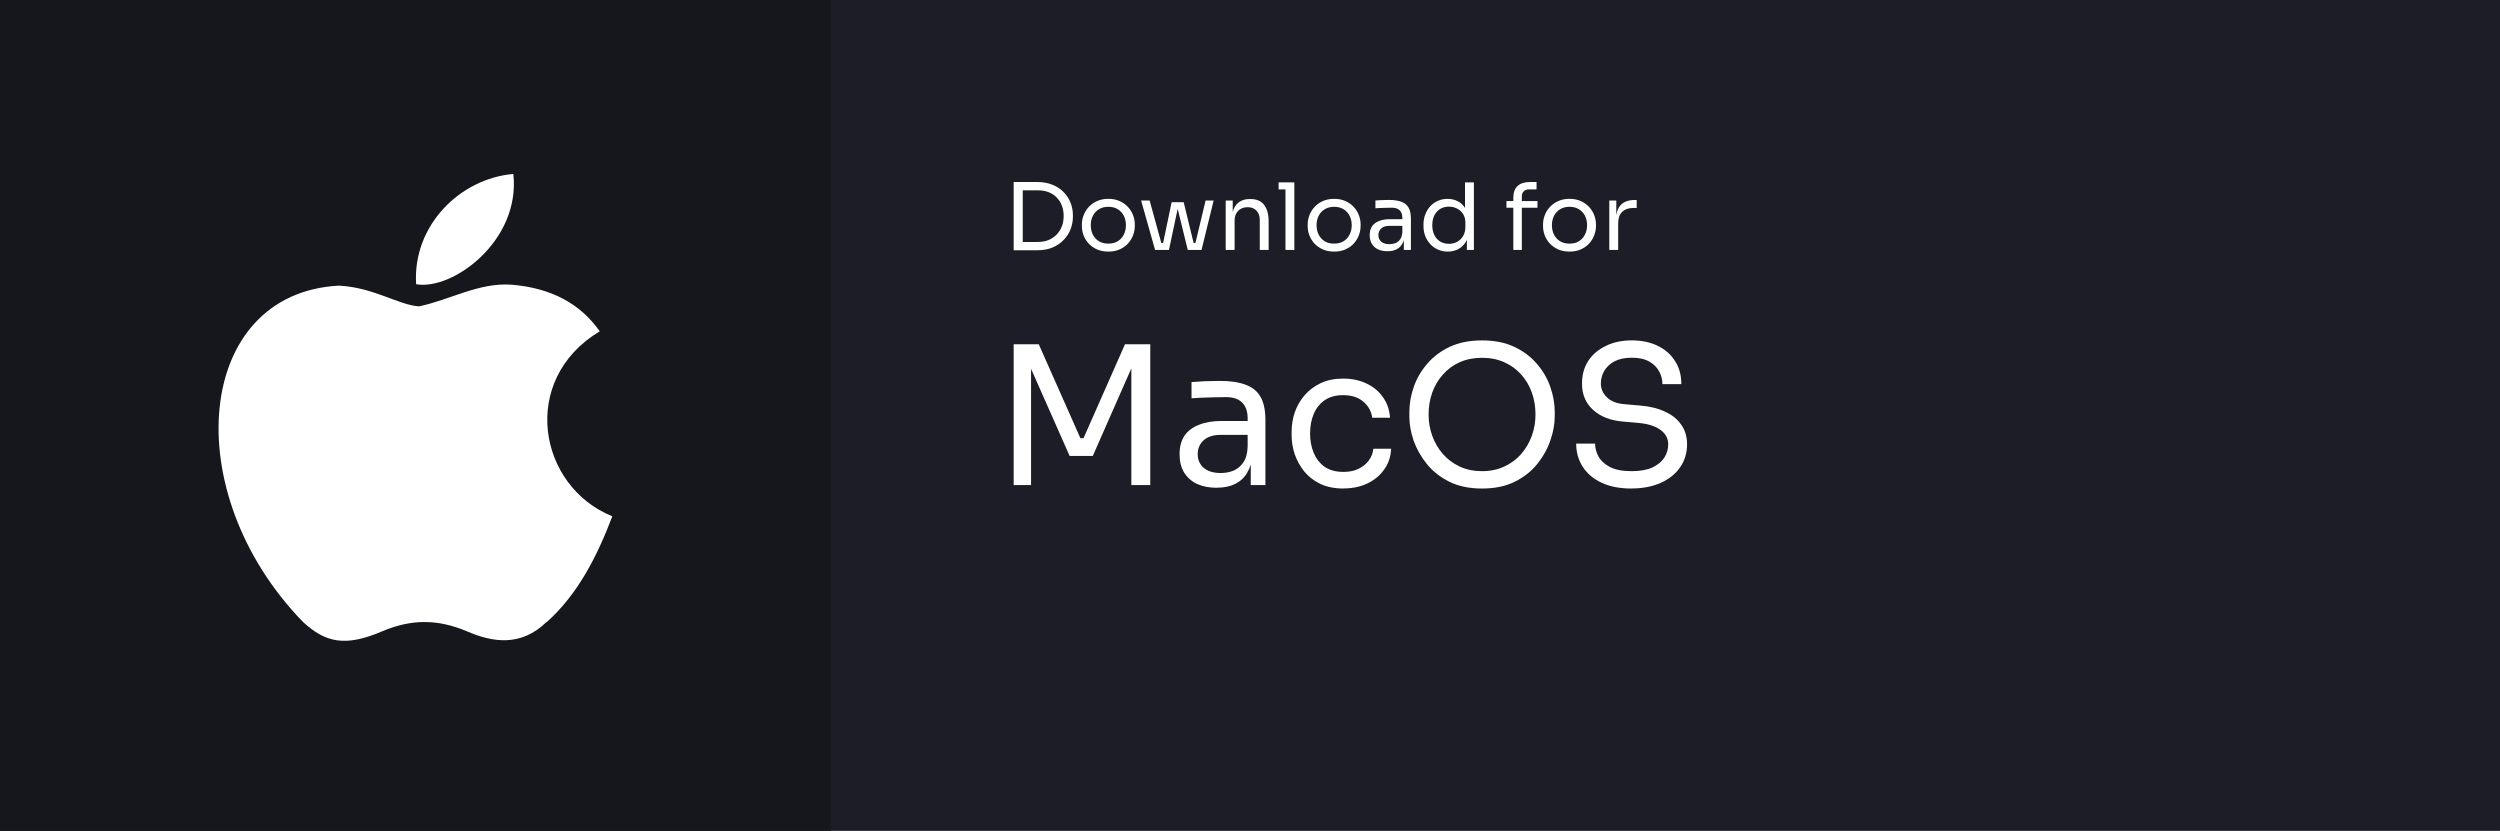
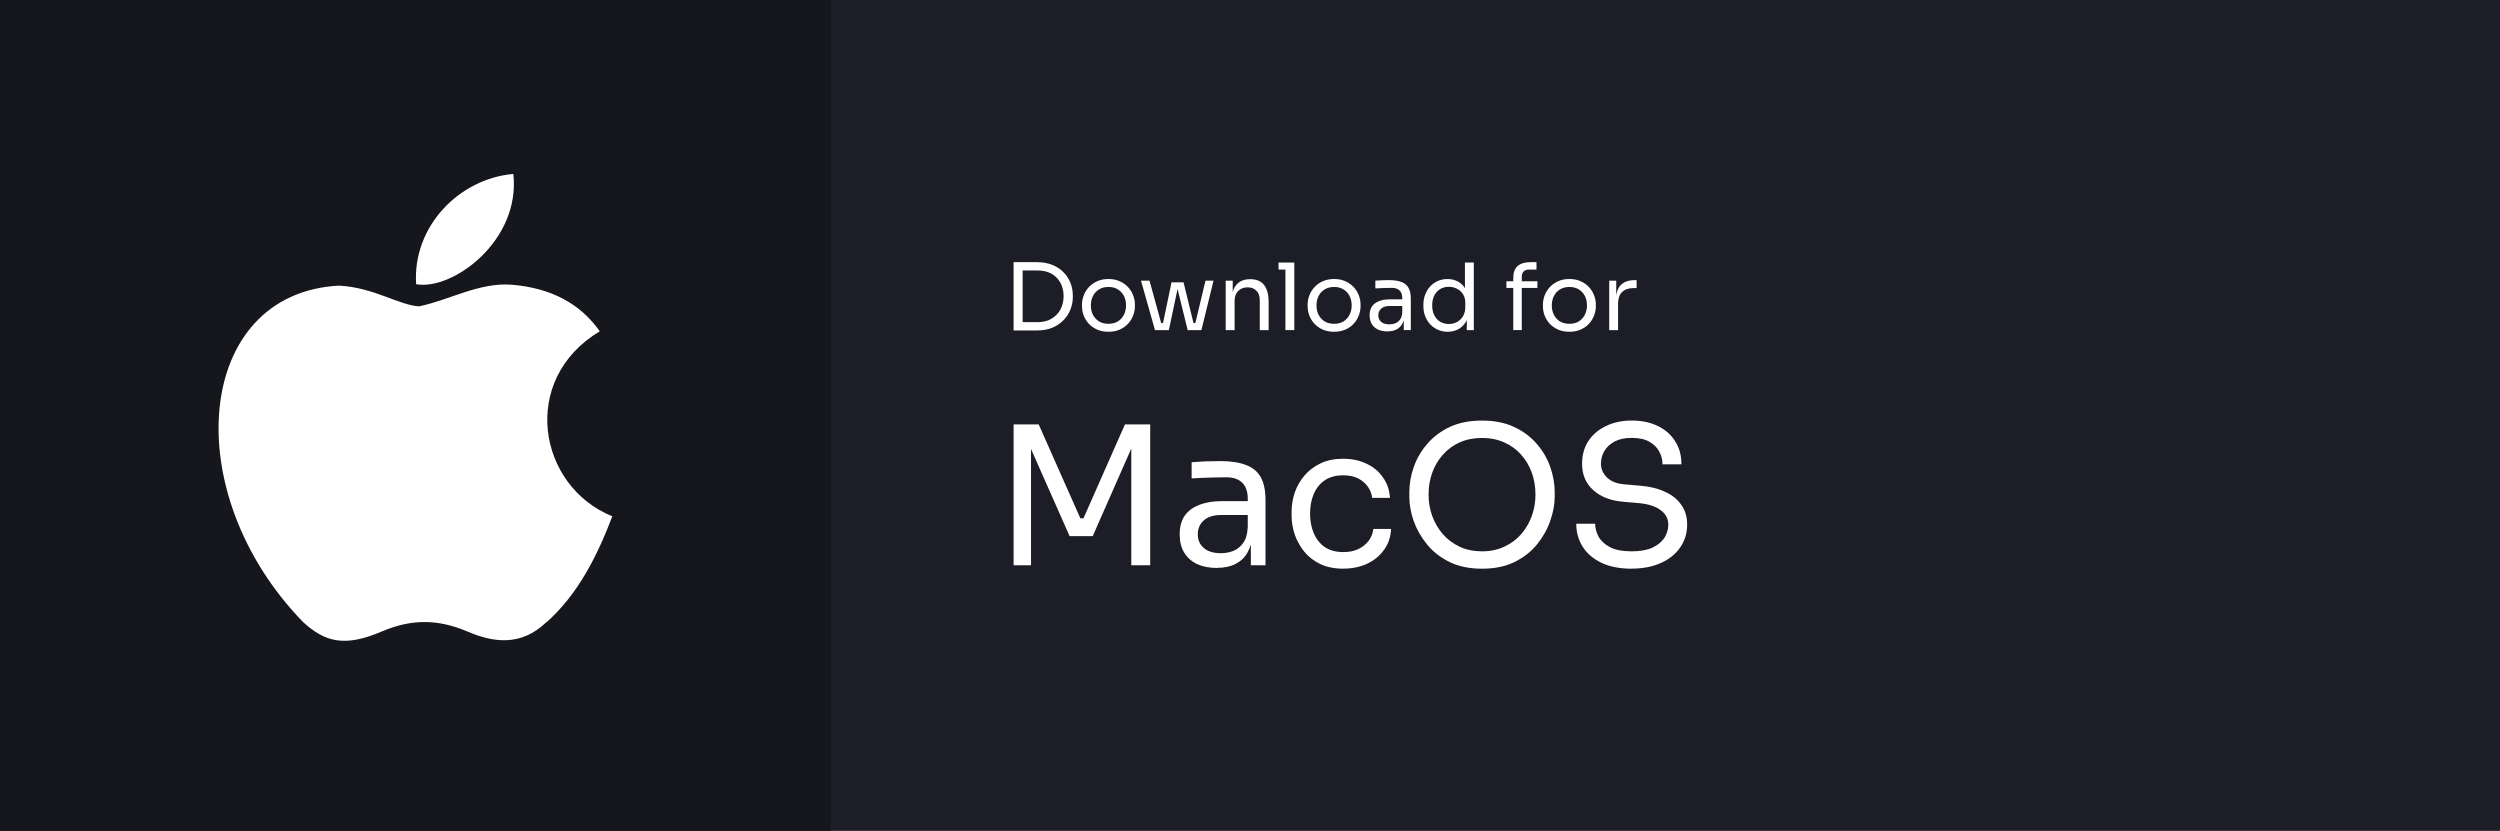
- <svg xmlns="http://www.w3.org/2000/svg" width="341.72" height="113.57" version="1.1" viewBox="0 0 90.414 30.049" id="svg22">
-   <defs id="defs26" />
-   <g transform="translate(-79.262 -63.847)" id="g20">
-     <rect x="79.262" y="63.847" width="90.414" height="30.049" fill="#1c1d26" stop-color="#000000" stroke-linecap="square" stroke-width=".916" id="rect2" />
-     <rect x="79.262" y="63.847" width="30.049" height="30.049" fill="#16171d" stop-color="#000000" stroke-linecap="square" stroke-width=".794" id="rect4" />
-     <g aria-label="Download for" id="text10" style="font-size:3.347px;line-height:1.25;font-family:Sora;fill:#ffffff;stroke-width:0.084">
-       <path d="m 116.183,72.899 v -0.301 h 0.609 q 0.221,0 0.392,-0.07 0.174,-0.074 0.295,-0.201 0.124,-0.127 0.187,-0.298 0.064,-0.171 0.064,-0.368 0,-0.208 -0.064,-0.375 -0.064,-0.171 -0.187,-0.295 -0.12,-0.127 -0.295,-0.194 -0.171,-0.067 -0.392,-0.067 h -0.609 v -0.301 h 0.576 q 0.331,0 0.576,0.104 0.244,0.1 0.405,0.274 0.164,0.171 0.244,0.385 0.08,0.211 0.08,0.432 v 0.074 q 0,0.214 -0.08,0.428 -0.08,0.214 -0.244,0.388 -0.161,0.174 -0.405,0.281 -0.244,0.104 -0.576,0.104 z m -0.261,0 v -2.47 h 0.328 v 2.47 z" id="path837" />
-       <path d="m 119.346,72.946 q -0.234,0 -0.412,-0.08 -0.177,-0.08 -0.301,-0.211 -0.12,-0.134 -0.184,-0.298 -0.06,-0.164 -0.06,-0.335 v -0.06 q 0,-0.171 0.064,-0.335 0.064,-0.167 0.187,-0.298 0.124,-0.134 0.301,-0.211 0.177,-0.08 0.405,-0.08 0.228,0 0.405,0.08 0.177,0.077 0.301,0.211 0.124,0.131 0.187,0.298 0.064,0.164 0.064,0.335 v 0.06 q 0,0.171 -0.064,0.335 -0.06,0.164 -0.184,0.298 -0.12,0.131 -0.298,0.211 -0.177,0.08 -0.412,0.08 z m 0,-0.288 q 0.201,0 0.341,-0.087 0.144,-0.09 0.218,-0.241 0.077,-0.151 0.077,-0.338 0,-0.191 -0.077,-0.341 -0.077,-0.151 -0.221,-0.238 -0.141,-0.087 -0.338,-0.087 -0.194,0 -0.338,0.087 -0.144,0.087 -0.221,0.238 -0.077,0.151 -0.077,0.341 0,0.187 0.074,0.338 0.077,0.151 0.218,0.241 0.144,0.087 0.345,0.087 z" id="path839" />
-       <path d="m 121.274,72.886 0.361,-1.727 h 0.435 l 0.422,1.727 h -0.274 l -0.422,-1.72 h 0.107 l -0.365,1.72 z m -0.164,0 v -0.254 h 0.372 v 0.254 z m -0.074,0 -0.505,-1.787 h 0.308 l 0.492,1.787 z m 1.248,0 v -0.254 h 0.372 v 0.254 z m 0.151,0 0.428,-1.787 h 0.291 l -0.438,1.787 z" id="path841" />
-       <path d="m 123.59,72.886 v -1.787 h 0.254 v 0.766 h -0.04 q 0,-0.264 0.07,-0.445 0.074,-0.184 0.221,-0.278 0.147,-0.097 0.372,-0.097 h 0.013 q 0.338,0 0.499,0.211 0.164,0.211 0.164,0.609 v 1.021 h -0.321 V 71.798 q 0,-0.208 -0.117,-0.331 -0.117,-0.127 -0.321,-0.127 -0.211,0 -0.341,0.131 -0.131,0.131 -0.131,0.348 v 1.068 z" id="path843" />
-       <path d="m 125.752,72.886 v -2.443 h 0.321 v 2.443 z m -0.248,-2.189 v -0.254 h 0.569 v 0.254 z" id="path845" />
-       <path d="m 127.512,72.946 q -0.234,0 -0.412,-0.08 -0.177,-0.08 -0.301,-0.211 -0.12,-0.134 -0.184,-0.298 -0.06,-0.164 -0.06,-0.335 v -0.06 q 0,-0.171 0.064,-0.335 0.064,-0.167 0.187,-0.298 0.124,-0.134 0.301,-0.211 0.177,-0.08 0.405,-0.08 0.228,0 0.405,0.08 0.177,0.077 0.301,0.211 0.124,0.131 0.187,0.298 0.064,0.164 0.064,0.335 v 0.06 q 0,0.171 -0.064,0.335 -0.06,0.164 -0.184,0.298 -0.12,0.131 -0.298,0.211 -0.177,0.08 -0.412,0.08 z m 0,-0.288 q 0.201,0 0.341,-0.087 0.144,-0.09 0.218,-0.241 0.077,-0.151 0.077,-0.338 0,-0.191 -0.077,-0.341 -0.077,-0.151 -0.221,-0.238 -0.141,-0.087 -0.338,-0.087 -0.194,0 -0.338,0.087 -0.144,0.087 -0.221,0.238 -0.077,0.151 -0.077,0.341 0,0.187 0.074,0.338 0.077,0.151 0.218,0.241 0.144,0.087 0.345,0.087 z" id="path847" />
-       <path d="m 130.033,72.886 v -0.536 h -0.054 V 71.731 q 0,-0.184 -0.097,-0.278 -0.094,-0.094 -0.278,-0.094 -0.104,0 -0.214,0.003 -0.11,0.003 -0.211,0.007 -0.1,0.003 -0.174,0.01 v -0.281 q 0.074,-0.007 0.154,-0.01 0.084,-0.007 0.171,-0.007 0.087,-0.003 0.167,-0.003 0.274,0 0.449,0.067 0.174,0.064 0.258,0.211 0.084,0.147 0.084,0.398 v 1.131 z m -0.586,0.047 q -0.201,0 -0.348,-0.067 -0.144,-0.07 -0.224,-0.201 -0.077,-0.131 -0.077,-0.315 0,-0.191 0.084,-0.318 0.087,-0.127 0.251,-0.191 0.164,-0.067 0.395,-0.067 h 0.485 v 0.241 h -0.499 q -0.194,0 -0.298,0.094 -0.104,0.094 -0.104,0.241 0,0.147 0.104,0.238 0.104,0.09 0.298,0.09 0.114,0 0.218,-0.04 0.104,-0.044 0.171,-0.141 0.07,-0.1 0.077,-0.274 l 0.087,0.127 q -0.017,0.191 -0.094,0.321 -0.074,0.127 -0.208,0.194 -0.131,0.067 -0.318,0.067 z" id="path849" />
-       <path d="m 131.623,72.946 q -0.191,0 -0.351,-0.07 -0.161,-0.07 -0.281,-0.197 -0.117,-0.127 -0.184,-0.295 -0.064,-0.167 -0.064,-0.361 v -0.06 q 0,-0.191 0.064,-0.358 0.064,-0.167 0.177,-0.295 0.117,-0.127 0.274,-0.197 0.161,-0.074 0.355,-0.074 0.204,0 0.372,0.087 0.167,0.084 0.274,0.264 0.107,0.181 0.12,0.469 l -0.134,-0.214 v -1.202 h 0.321 v 2.443 h -0.254 v -0.793 h 0.094 q -0.013,0.305 -0.127,0.495 -0.114,0.187 -0.288,0.274 -0.171,0.084 -0.368,0.084 z m 0.043,-0.281 q 0.164,0 0.298,-0.074 0.134,-0.074 0.214,-0.211 0.08,-0.141 0.08,-0.328 V 71.898 q 0,-0.184 -0.084,-0.311 -0.08,-0.131 -0.218,-0.197 -0.134,-0.07 -0.295,-0.07 -0.177,0 -0.315,0.084 -0.134,0.084 -0.211,0.234 -0.074,0.151 -0.074,0.355 0,0.204 0.077,0.358 0.077,0.151 0.214,0.234 0.137,0.08 0.311,0.08 z" id="path851" />
-       <path d="m 133.992,72.886 v -1.878 q 0,-0.298 0.157,-0.438 0.157,-0.141 0.462,-0.141 h 0.221 v 0.268 h -0.274 q -0.124,0 -0.191,0.07 -0.067,0.067 -0.067,0.187 v 1.931 z m -0.248,-1.526 v -0.241 h 1.121 v 0.241 z" id="path853" />
-       <path d="m 136.024,72.946 q -0.234,0 -0.412,-0.08 -0.177,-0.08 -0.301,-0.211 -0.12,-0.134 -0.184,-0.298 -0.06,-0.164 -0.06,-0.335 v -0.06 q 0,-0.171 0.064,-0.335 0.064,-0.167 0.187,-0.298 0.124,-0.134 0.301,-0.211 0.177,-0.08 0.405,-0.08 0.228,0 0.405,0.08 0.177,0.077 0.301,0.211 0.124,0.131 0.187,0.298 0.064,0.164 0.064,0.335 v 0.06 q 0,0.171 -0.064,0.335 -0.06,0.164 -0.184,0.298 -0.12,0.131 -0.298,0.211 -0.177,0.08 -0.412,0.08 z m 0,-0.288 q 0.201,0 0.341,-0.087 0.144,-0.09 0.218,-0.241 0.077,-0.151 0.077,-0.338 0,-0.191 -0.077,-0.341 -0.077,-0.151 -0.221,-0.238 -0.141,-0.087 -0.338,-0.087 -0.194,0 -0.338,0.087 -0.144,0.087 -0.221,0.238 -0.077,0.151 -0.077,0.341 0,0.187 0.074,0.338 0.077,0.151 0.218,0.241 0.144,0.087 0.345,0.087 z" id="path855" />
-       <path d="m 137.463,72.886 v -1.787 h 0.254 v 0.736 h -0.013 q 0,-0.392 0.171,-0.572 0.174,-0.184 0.519,-0.184 h 0.06 v 0.288 H 138.34 q -0.268,0 -0.412,0.144 -0.144,0.141 -0.144,0.408 v 0.967 z" id="path857" />
+ <svg xmlns="http://www.w3.org/2000/svg" width="341.72" height="113.57" version="1.1" viewBox="0 0 90.414 30.049">
+   <g transform="translate(-79.262 -63.847)">
+     <rect x="79.262" y="63.847" width="90.414" height="30.049" fill="#1c1d26" stop-color="#000000" stroke-linecap="square" stroke-width=".916" />
+     <rect x="79.262" y="63.847" width="30.049" height="30.049" fill="#16171d" stop-color="#000000" stroke-linecap="square" stroke-width=".794" />
+     <g fill="#fff" stroke-width=".174" aria-label="MacOS">
+       <g transform="translate(0 2.8993)">
+         <g transform="translate(1.0121e-6)" fill="#fff" stroke-width=".084" aria-label="Download for">
+           <path d="m116.18 72.899v-.301h.609q.221 0 .392-.07.174-.074.295-.201.124-.127.187-.298t.064-.368q0-.208-.064-.375-.064-.171-.187-.295-.12-.127-.295-.194-.171-.067-.392-.067h-.609v-.301h.576q.331 0 .576.104.244.1.405.274.164.171.244.385.08.211.08.432v.074q0 .214-.08.428t-.244.388q-.161.174-.405.281-.244.104-.576.104zm-.261 0v-2.47h.328v2.47z" />
+           <path d="m119.35 72.946q-.234 0-.412-.08t-.301-.211q-.12-.134-.184-.298-.06-.164-.06-.335v-.06q0-.171.064-.335.064-.167.187-.298.124-.134.301-.211.177-.08.405-.08.228 0 .405.08.177.077.301.211.124.131.187.298.064.164.064.335v.06q0 .171-.064.335-.06.164-.184.298-.12.131-.298.211-.177.08-.412.08zm0-.288q.201 0 .341-.087.144-.09.218-.241.077-.151.077-.338 0-.191-.077-.341t-.221-.238q-.141-.087-.338-.087-.194 0-.338.087t-.221.238q-.077.151-.077.341 0 .187.074.338.077.151.218.241.144.087.345.087z" />
+           <path d="m121.27 72.886.361-1.727h.435l.422 1.727h-.274l-.422-1.72h.107l-.365 1.72zm-.164 0v-.254h.372v.254zm-.074 0-.505-1.787h.308l.492 1.787zm1.248 0v-.254h.372v.254zm.151 0 .428-1.787h.291l-.438 1.787z" />
+           <path d="m123.59 72.886v-1.787h.254v.766h-.04q0-.264.07-.445.074-.184.221-.278.147-.097.372-.097h.013q.338 0 .499.211.164.211.164.609v1.021h-.321v-1.088q0-.208-.117-.331-.117-.127-.321-.127-.211 0-.341.131-.131.131-.131.348v1.068z" />
+           <path d="m125.75 72.886v-2.443h.321v2.443zm-.248-2.189v-.254h.569v.254z" />
+           <path d="m127.51 72.946q-.234 0-.412-.08t-.301-.211q-.12-.134-.184-.298-.06-.164-.06-.335v-.06q0-.171.064-.335.064-.167.187-.298.124-.134.301-.211.177-.08.405-.08.228 0 .405.08.177.077.301.211.124.131.187.298.064.164.064.335v.06q0 .171-.064.335-.06.164-.184.298-.12.131-.298.211-.177.08-.412.08zm0-.288q.201 0 .341-.087.144-.09.218-.241.077-.151.077-.338 0-.191-.077-.341t-.221-.238q-.141-.087-.338-.087-.194 0-.338.087t-.221.238q-.077.151-.077.341 0 .187.074.338.077.151.218.241.144.087.345.087z" />
+           <path d="m130.03 72.886v-.536h-.054v-.619q0-.184-.097-.278-.094-.094-.278-.094-.104 0-.214.003t-.211.007q-.1.003-.174.01v-.281q.074-.007.154-.01.084-.007.171-.007.087-.003.167-.003.274 0 .449.067.174.064.258.211.084.147.084.398v1.131zm-.586.047q-.201 0-.348-.067-.144-.07-.224-.201-.077-.131-.077-.315 0-.191.084-.318.087-.127.251-.191.164-.067.395-.067h.485v.241h-.499q-.194 0-.298.094-.104.094-.104.241 0 .147.104.238.104.09.298.09.114 0 .218-.04.104-.044.171-.141.07-.1.077-.274l.087.127q-.017.191-.094.321-.074.127-.208.194-.131.067-.318.067z" />
+           <path d="m131.62 72.946q-.191 0-.351-.07-.161-.07-.281-.197-.117-.127-.184-.295-.064-.167-.064-.361v-.06q0-.191.064-.358t.177-.295q.117-.127.274-.197.161-.074.355-.074.204 0 .372.087.167.084.274.264.107.181.12.469l-.134-.214v-1.202h.321v2.443h-.254v-.793h.094q-.013.305-.127.495-.114.187-.288.274-.171.084-.368.084zm.043-.281q.164 0 .298-.074t.214-.211q.08-.141.08-.328v-.154q0-.184-.084-.311-.08-.131-.218-.197-.134-.07-.295-.07-.177 0-.315.084-.134.084-.211.234-.074.151-.074.355t.077.358q.077.151.214.234.137.08.311.08z" />
+           <path d="m133.99 72.886v-1.878q0-.298.157-.438t.462-.141h.221v.268h-.274q-.124 0-.191.07-.067.067-.067.187v1.931zm-.248-1.526v-.241h1.121v.241z" />
+           <path d="m136.02 72.946q-.234 0-.412-.08t-.301-.211q-.12-.134-.184-.298-.06-.164-.06-.335v-.06q0-.171.064-.335.064-.167.187-.298.124-.134.301-.211.177-.08.405-.08.228 0 .405.08.177.077.301.211.124.131.187.298.064.164.064.335v.06q0 .171-.064.335-.06.164-.184.298-.12.131-.298.211-.177.08-.412.08zm0-.288q.201 0 .341-.087.144-.09.218-.241.077-.151.077-.338 0-.191-.077-.341t-.221-.238q-.141-.087-.338-.087-.194 0-.338.087t-.221.238q-.077.151-.077.341 0 .187.074.338.077.151.218.241.144.087.345.087z" />
+           <path d="m137.46 72.886v-1.787h.254v.736h-.013q0-.392.171-.572.174-.184.519-.184h.06v.288h-.114q-.268 0-.412.144-.144.141-.144.408v.967z" />
+         </g>
+         <path d="m115.92 81.39v-5.093h.907l1.507 3.397h.112l1.5-3.397h.914v5.093h-.684v-4.346l.049.014-1.444 3.279h-.837l-1.451-3.279.056-.014v4.346z" />
+         <path d="m124.5 81.39v-1.116h-.112v-1.291q0-.384-.202-.579-.195-.195-.579-.195-.216 0-.446.007-.23.007-.44.014-.209.007-.363.021v-.586q.153-.014.321-.021.174-.014.356-.014.181-.007.349-.007.572 0 .935.14.363.133.537.44.174.307.174.83v2.358zm-1.221.098q-.419 0-.726-.14-.3-.146-.467-.419-.16-.272-.16-.656 0-.398.174-.663.181-.265.523-.398.342-.14.823-.14h1.012v.502h-1.04q-.405 0-.621.195-.216.195-.216.502 0 .307.216.495t.621.188q.237 0 .453-.084.216-.091.356-.293.147-.209.16-.572l.181.265q-.035.398-.195.67-.153.265-.433.405-.272.14-.663.14z" />
+         <path d="m127.85 81.515q-.481 0-.837-.167-.349-.167-.579-.446-.23-.286-.349-.628-.112-.342-.112-.684v-.126q0-.356.112-.698.119-.342.349-.614.237-.279.586-.446.349-.167.816-.167.467 0 .837.174.377.174.6.495.23.314.258.746h-.642q-.049-.349-.321-.579-.272-.237-.733-.237-.398 0-.663.181-.265.181-.398.495t-.133.712q0 .384.133.705.133.314.398.502.272.181.677.181.314 0 .544-.112.23-.112.37-.3.14-.188.167-.426h.642q-.021.44-.258.76-.23.321-.614.502-.377.174-.851.174z" />
+         <path d="m132.86 81.515q-.684 0-1.179-.244-.495-.244-.816-.642-.321-.398-.481-.851-.153-.453-.153-.872v-.153q0-.453.16-.914.16-.46.488-.837.328-.384.816-.614.495-.23 1.165-.23.67 0 1.158.23.495.23.823.614.328.377.488.837.16.46.16.914v.153q0 .419-.16.872-.153.453-.474.851-.321.398-.816.642t-1.179.244zm0-.628q.446 0 .802-.167.363-.167.614-.453.251-.293.384-.656.133-.37.133-.774 0-.426-.133-.795-.133-.37-.384-.649-.251-.286-.614-.446-.356-.16-.802-.16t-.809.16q-.356.16-.607.446-.251.279-.384.649-.133.37-.133.795 0 .405.133.774.133.363.384.656.251.286.607.453.363.167.809.167z" />
+         <path d="m138.27 81.515q-.635 0-1.081-.209-.446-.209-.684-.579-.237-.37-.237-.837h.684q0 .23.119.46.126.23.412.384.293.153.788.153.46 0 .753-.133.293-.14.433-.356.14-.223.14-.481 0-.314-.272-.516-.272-.209-.795-.258l-.565-.049q-.677-.056-1.081-.419-.405-.363-.405-.956 0-.467.223-.816.23-.349.635-.544.405-.202.942-.202.53 0 .935.195t.628.551q.23.349.23.837h-.684q0-.244-.119-.46-.112-.216-.356-.356-.244-.14-.635-.14-.377 0-.628.133-.244.133-.37.349-.119.209-.119.453 0 .279.216.495.216.216.642.251l.565.049q.523.042.9.223.384.174.586.474.209.293.209.705 0 .467-.251.83-.251.363-.705.565-.453.202-1.053.202z" />
+       </g>
    </g>
-     <g aria-label="MacOS" id="text16" style="font-size:6.976px;line-height:1.25;font-family:Sora;fill:#ffffff;stroke-width:0.174">
-       <path d="m 115.922,81.39 v -5.093 h 0.907 l 1.507,3.398 h 0.112 l 1.5,-3.398 h 0.914 v 5.093 h -0.684 v -4.346 l 0.049,0.014 -1.444,3.279 h -0.837 l -1.451,-3.279 0.056,-0.014 v 4.346 z" id="path860" />
-       <path d="M 124.496,81.39 V 80.274 h -0.112 v -1.291 q 0,-0.384 -0.202,-0.579 -0.195,-0.195 -0.579,-0.195 -0.216,0 -0.446,0.007 -0.23,0.007 -0.44,0.014 -0.209,0.007 -0.363,0.021 v -0.586 q 0.153,-0.014 0.321,-0.021 0.174,-0.014 0.356,-0.014 0.181,-0.007 0.349,-0.007 0.572,0 0.935,0.14 0.363,0.133 0.537,0.44 0.174,0.307 0.174,0.83 v 2.358 z m -1.221,0.098 q -0.419,0 -0.726,-0.14 -0.3,-0.147 -0.467,-0.419 -0.16,-0.272 -0.16,-0.656 0,-0.398 0.174,-0.663 0.181,-0.265 0.523,-0.398 0.342,-0.14 0.823,-0.14 h 1.012 v 0.502 h -1.039 q -0.405,0 -0.621,0.195 -0.216,0.195 -0.216,0.502 0,0.307 0.216,0.495 0.216,0.188 0.621,0.188 0.237,0 0.453,-0.084 0.216,-0.091 0.356,-0.293 0.147,-0.209 0.16,-0.572 l 0.181,0.265 q -0.035,0.398 -0.195,0.67 -0.153,0.265 -0.433,0.405 -0.272,0.14 -0.663,0.14 z" id="path862" />
-       <path d="m 127.851,81.515 q -0.481,0 -0.837,-0.167 -0.349,-0.167 -0.579,-0.446 -0.23,-0.286 -0.349,-0.628 -0.112,-0.342 -0.112,-0.684 v -0.126 q 0,-0.356 0.112,-0.698 0.119,-0.342 0.349,-0.614 0.237,-0.279 0.586,-0.446 0.349,-0.167 0.816,-0.167 0.467,0 0.837,0.174 0.377,0.174 0.6,0.495 0.23,0.314 0.258,0.746 h -0.642 q -0.049,-0.349 -0.321,-0.579 -0.272,-0.237 -0.733,-0.237 -0.398,0 -0.663,0.181 -0.265,0.181 -0.398,0.495 -0.133,0.314 -0.133,0.712 0,0.384 0.133,0.705 0.133,0.314 0.398,0.502 0.272,0.181 0.677,0.181 0.314,0 0.544,-0.112 0.23,-0.112 0.37,-0.3 0.14,-0.188 0.167,-0.426 h 0.642 q -0.021,0.44 -0.258,0.76 -0.23,0.321 -0.614,0.502 -0.377,0.174 -0.851,0.174 z" id="path864" />
-       <path d="m 132.861,81.515 q -0.684,0 -1.179,-0.244 -0.495,-0.244 -0.816,-0.642 -0.321,-0.398 -0.481,-0.851 -0.153,-0.453 -0.153,-0.872 v -0.153 q 0,-0.453 0.16,-0.914 0.16,-0.46 0.488,-0.837 0.328,-0.384 0.816,-0.614 0.495,-0.23 1.165,-0.23 0.67,0 1.158,0.23 0.495,0.23 0.823,0.614 0.328,0.377 0.488,0.837 0.16,0.46 0.16,0.914 v 0.153 q 0,0.419 -0.16,0.872 -0.153,0.453 -0.474,0.851 -0.321,0.398 -0.816,0.642 -0.495,0.244 -1.179,0.244 z m 0,-0.628 q 0.446,0 0.802,-0.167 0.363,-0.167 0.614,-0.453 0.251,-0.293 0.384,-0.656 0.133,-0.37 0.133,-0.774 0,-0.426 -0.133,-0.795 -0.133,-0.37 -0.384,-0.649 -0.251,-0.286 -0.614,-0.446 -0.356,-0.16 -0.802,-0.16 -0.446,0 -0.809,0.16 -0.356,0.16 -0.607,0.446 -0.251,0.279 -0.384,0.649 -0.133,0.37 -0.133,0.795 0,0.405 0.133,0.774 0.133,0.363 0.384,0.656 0.251,0.286 0.607,0.453 0.363,0.167 0.809,0.167 z" id="path866" />
-       <path d="m 138.267,81.515 q -0.635,0 -1.081,-0.209 -0.446,-0.209 -0.684,-0.579 -0.237,-0.37 -0.237,-0.837 h 0.684 q 0,0.23 0.119,0.46 0.126,0.23 0.412,0.384 0.293,0.153 0.788,0.153 0.46,0 0.753,-0.133 0.293,-0.14 0.433,-0.356 0.14,-0.223 0.14,-0.481 0,-0.314 -0.272,-0.516 -0.272,-0.209 -0.795,-0.258 l -0.565,-0.049 q -0.677,-0.056 -1.081,-0.419 -0.405,-0.363 -0.405,-0.956 0,-0.467 0.223,-0.816 0.23,-0.349 0.635,-0.544 0.405,-0.202 0.942,-0.202 0.53,0 0.935,0.195 0.405,0.195 0.628,0.551 0.23,0.349 0.23,0.837 h -0.684 q 0,-0.244 -0.119,-0.46 -0.112,-0.216 -0.356,-0.356 -0.244,-0.14 -0.635,-0.14 -0.377,0 -0.628,0.133 -0.244,0.133 -0.37,0.349 -0.119,0.209 -0.119,0.453 0,0.279 0.216,0.495 0.216,0.216 0.642,0.251 l 0.565,0.049 q 0.523,0.042 0.9,0.223 0.384,0.174 0.586,0.474 0.209,0.293 0.209,0.705 0,0.467 -0.251,0.83 -0.251,0.363 -0.705,0.565 -0.453,0.202 -1.053,0.202 z" id="path868" />
-     </g>
-     <path d="m 99.026,86.343 c -0.916,0.889 -1.926,0.75 -2.889,0.331 -1.024,-0.427 -1.96,-0.455 -3.042,0 -1.347,0.581 -2.062,0.412 -2.873,-0.331 -4.579,-4.714 -3.903,-11.896 1.301,-12.166 1.262,0.068 2.146,0.698 2.889,0.75 1.105,-0.225 2.163,-0.869 3.346,-0.784 1.421,0.115 2.484,0.676 3.194,1.685 -2.923,1.757 -2.231,5.61 0.455,6.691 -0.537,1.411 -1.227,2.805 -2.382,3.836 z m -4.714,-12.217 c -0.137,-2.095 1.561,-3.819 3.515,-3.988 0.269,2.416 -2.197,4.224 -3.515,3.988 z" fill="#ffffff" stroke-width="0.017" id="path18" />
+     <path d="m99.026 86.343c-.916.889-1.926.75-2.889.331-1.024-.427-1.96-.455-3.042 0-1.347.581-2.062.412-2.873-.331-4.579-4.714-3.903-11.896 1.301-12.166 1.262.068 2.146.698 2.889.75 1.105-.225 2.163-.869 3.346-.784 1.421.115 2.484.676 3.194 1.685-2.923 1.757-2.231 5.61.455 6.691-.537 1.411-1.227 2.805-2.382 3.836zm-4.714-12.217c-.137-2.095 1.561-3.819 3.515-3.988.269 2.416-2.197 4.224-3.515 3.988z" fill="#fff" stroke-width=".017" />
  </g>
</svg>
